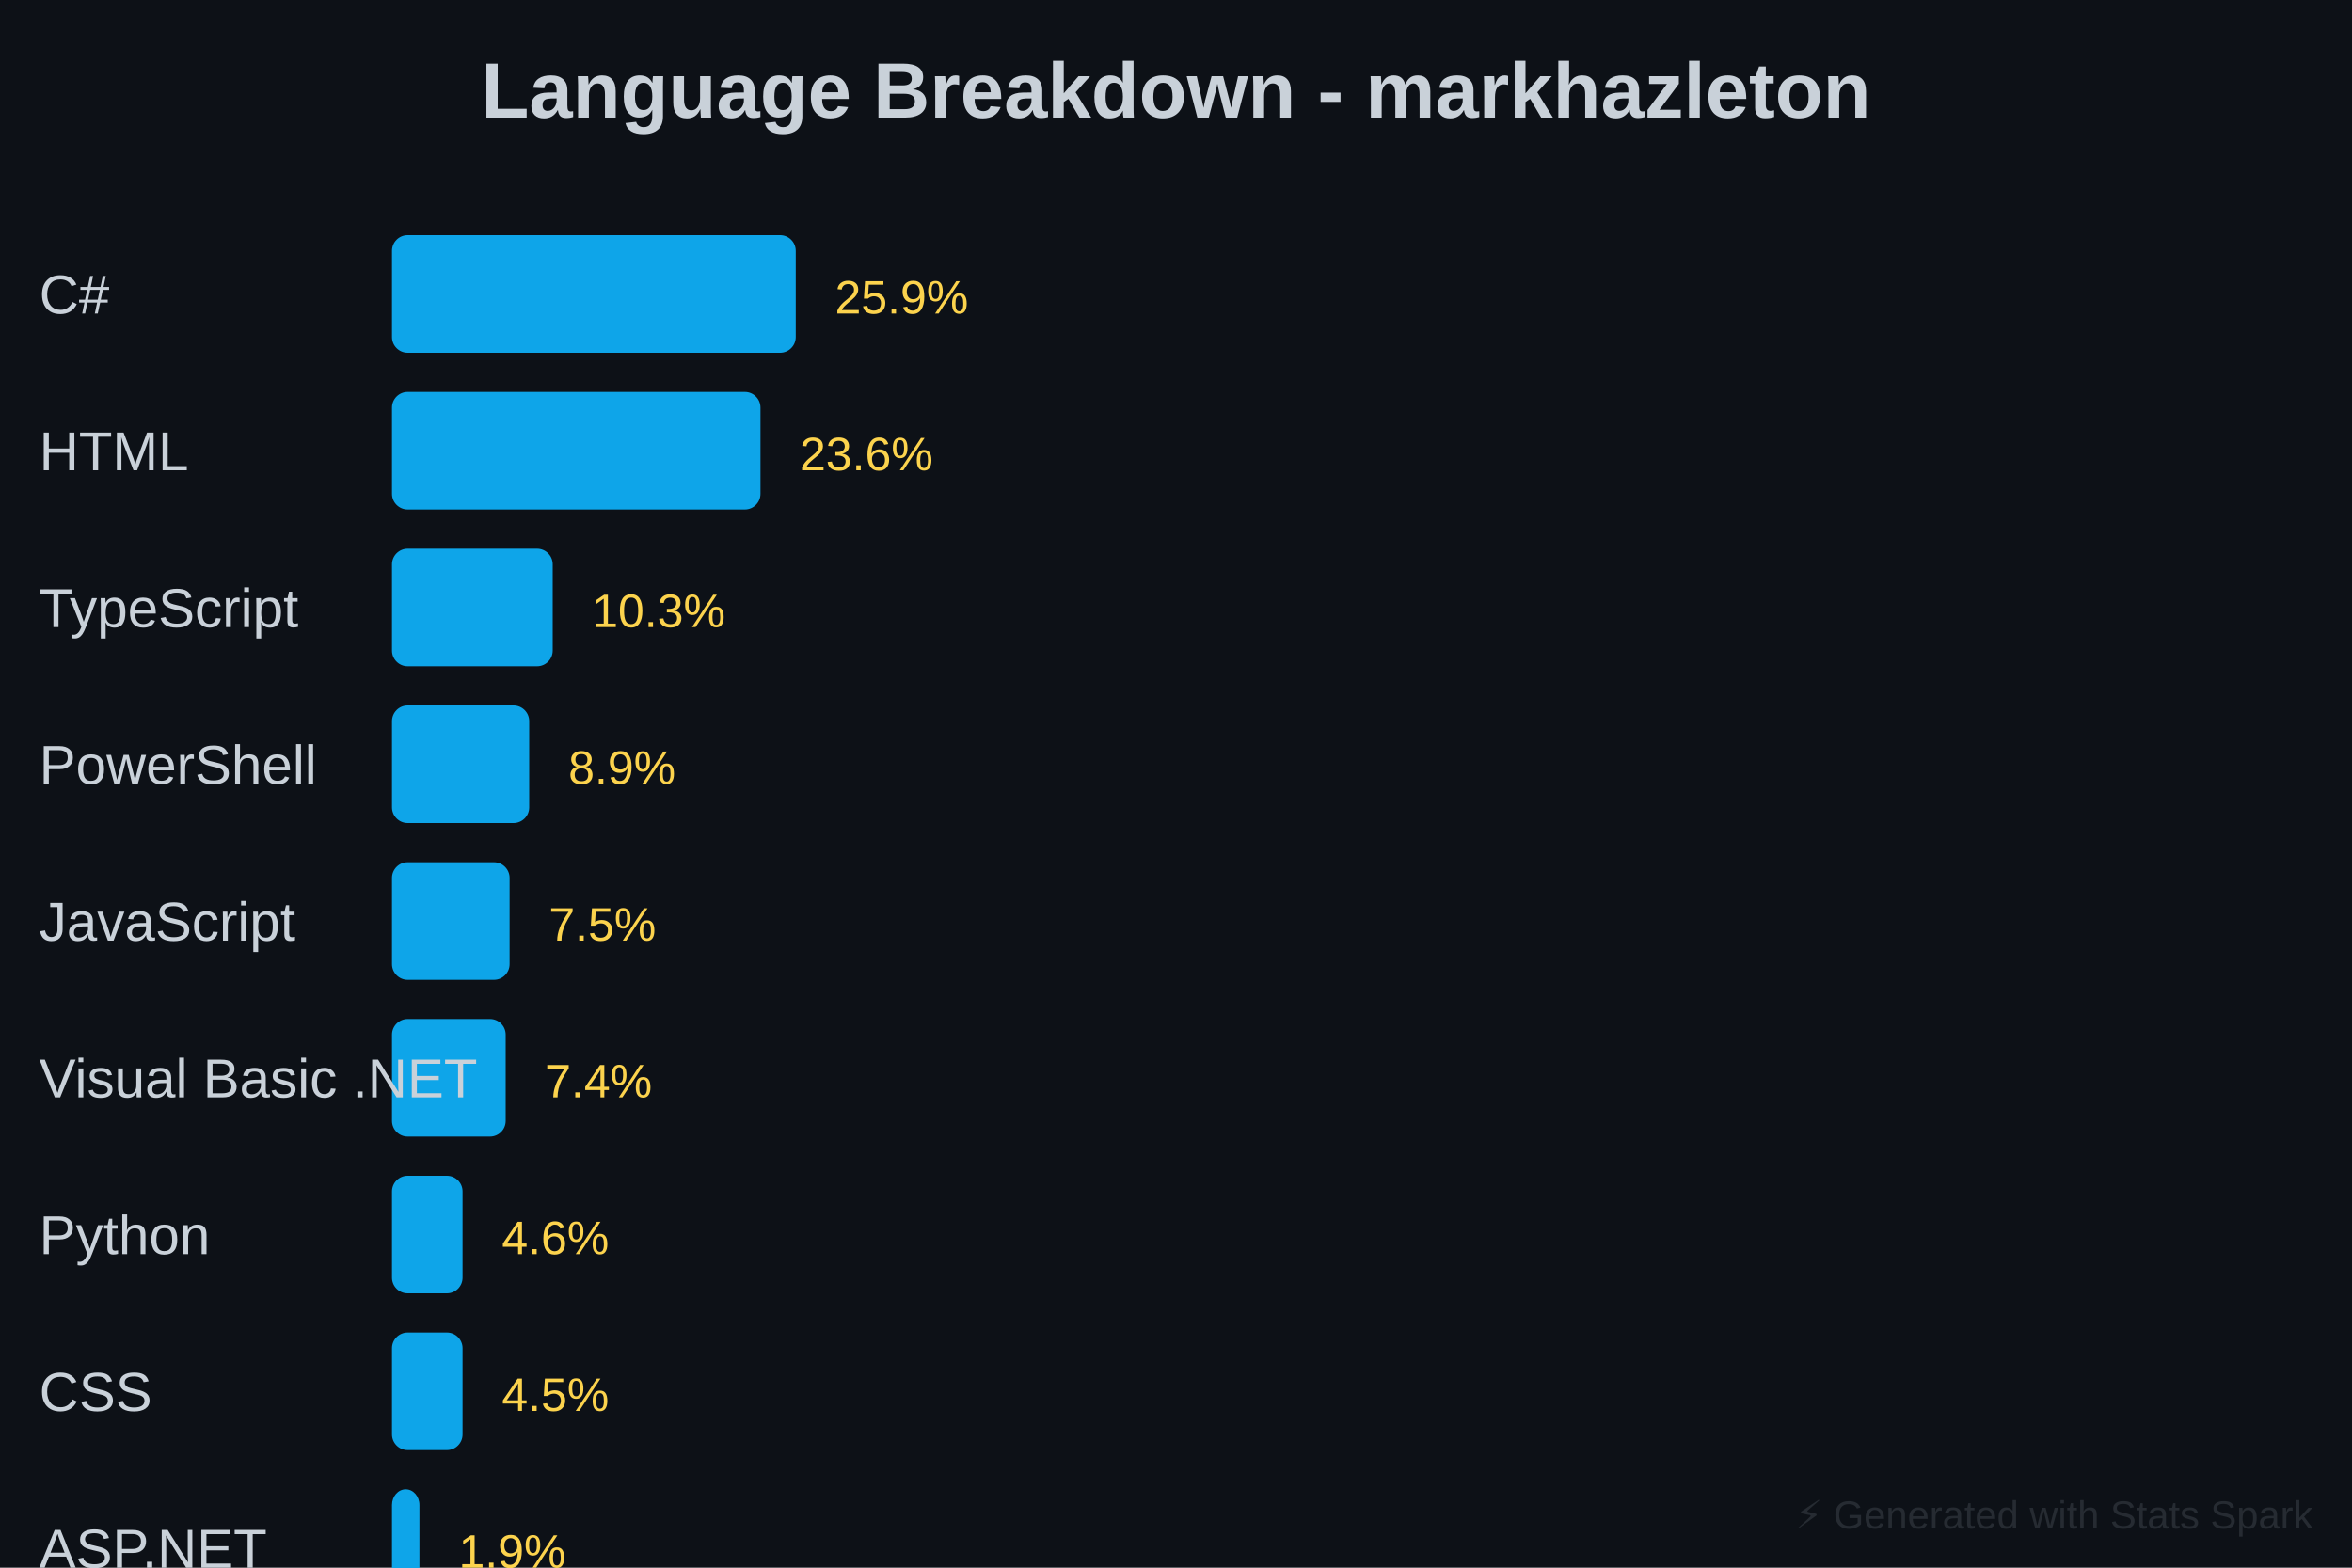
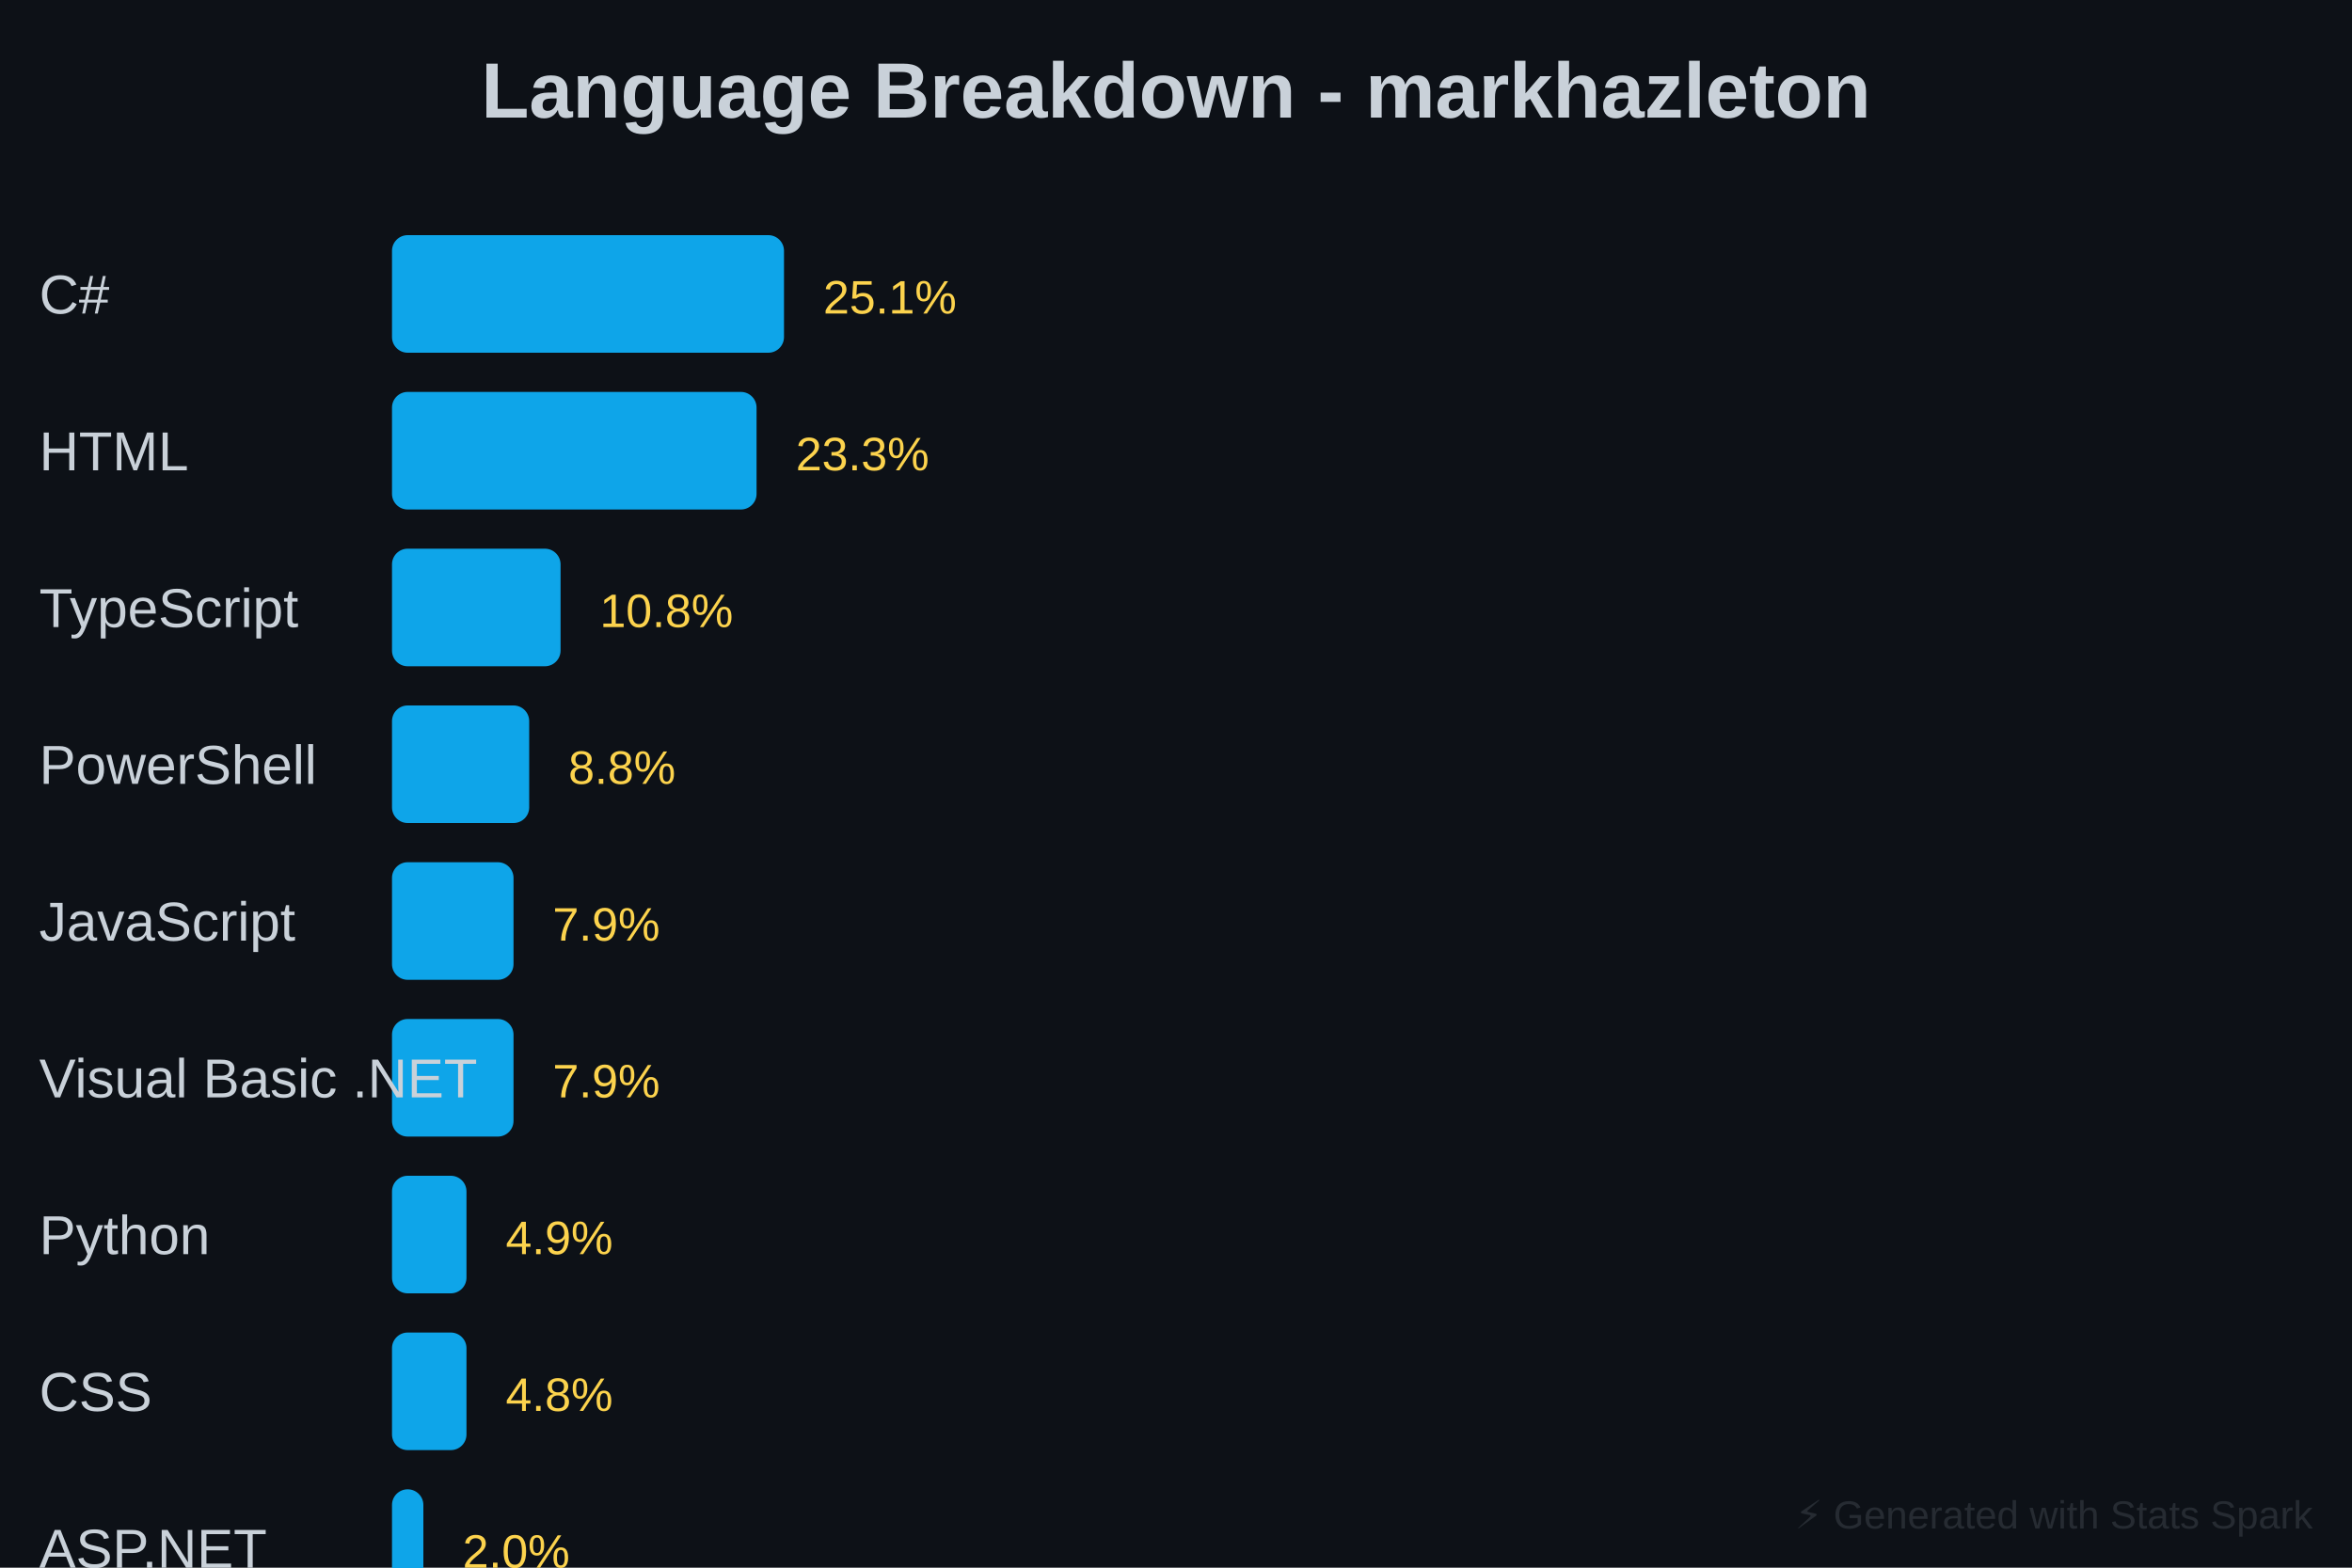
<svg xmlns="http://www.w3.org/2000/svg" baseProfile="full" height="400" version="1.1" width="600">
  <defs />
  <rect fill="#0D1117" height="400" width="600" x="0" y="0" />
  <text fill="#C9D1D9" font-family="Arial, sans-serif" font-size="20px" font-weight="bold" text-anchor="middle" x="300" y="30">Language Breakdown - markhazleton</text>
-   <rect fill="#0EA5E9" height="30" rx="4" width="103" x="100" y="60" />
+   <rect fill="#0EA5E9" height="30" rx="4" width="100" x="100" y="60" />
  <text fill="#C9D1D9" font-family="Arial, sans-serif" font-size="14px" x="10" y="80">C#</text>
-   <text fill="#FCD34D" font-family="Arial, sans-serif" font-size="12px" x="213" y="80">25.9%</text>
-   <rect fill="#0EA5E9" height="30" rx="4" width="94" x="100" y="100" />
+   <text fill="#FCD34D" font-family="Arial, sans-serif" font-size="12px" x="210" y="80">25.1%</text>
+   <rect fill="#0EA5E9" height="30" rx="4" width="93" x="100" y="100" />
  <text fill="#C9D1D9" font-family="Arial, sans-serif" font-size="14px" x="10" y="120">HTML</text>
-   <text fill="#FCD34D" font-family="Arial, sans-serif" font-size="12px" x="204" y="120">23.6%</text>
-   <rect fill="#0EA5E9" height="30" rx="4" width="41" x="100" y="140" />
+   <text fill="#FCD34D" font-family="Arial, sans-serif" font-size="12px" x="203" y="120">23.3%</text>
+   <rect fill="#0EA5E9" height="30" rx="4" width="43" x="100" y="140" />
  <text fill="#C9D1D9" font-family="Arial, sans-serif" font-size="14px" x="10" y="160">TypeScript</text>
-   <text fill="#FCD34D" font-family="Arial, sans-serif" font-size="12px" x="151" y="160">10.3%</text>
+   <text fill="#FCD34D" font-family="Arial, sans-serif" font-size="12px" x="153" y="160">10.8%</text>
  <rect fill="#0EA5E9" height="30" rx="4" width="35" x="100" y="180" />
  <text fill="#C9D1D9" font-family="Arial, sans-serif" font-size="14px" x="10" y="200">PowerShell</text>
-   <text fill="#FCD34D" font-family="Arial, sans-serif" font-size="12px" x="145" y="200">8.9%</text>
-   <rect fill="#0EA5E9" height="30" rx="4" width="30" x="100" y="220" />
+   <text fill="#FCD34D" font-family="Arial, sans-serif" font-size="12px" x="145" y="200">8.8%</text>
+   <rect fill="#0EA5E9" height="30" rx="4" width="31" x="100" y="220" />
  <text fill="#C9D1D9" font-family="Arial, sans-serif" font-size="14px" x="10" y="240">JavaScript</text>
-   <text fill="#FCD34D" font-family="Arial, sans-serif" font-size="12px" x="140" y="240">7.5%</text>
-   <rect fill="#0EA5E9" height="30" rx="4" width="29" x="100" y="260" />
+   <text fill="#FCD34D" font-family="Arial, sans-serif" font-size="12px" x="141" y="240">7.9%</text>
+   <rect fill="#0EA5E9" height="30" rx="4" width="31" x="100" y="260" />
  <text fill="#C9D1D9" font-family="Arial, sans-serif" font-size="14px" x="10" y="280">Visual Basic .NET</text>
-   <text fill="#FCD34D" font-family="Arial, sans-serif" font-size="12px" x="139" y="280">7.4%</text>
-   <rect fill="#0EA5E9" height="30" rx="4" width="18" x="100" y="300" />
+   <text fill="#FCD34D" font-family="Arial, sans-serif" font-size="12px" x="141" y="280">7.9%</text>
+   <rect fill="#0EA5E9" height="30" rx="4" width="19" x="100" y="300" />
  <text fill="#C9D1D9" font-family="Arial, sans-serif" font-size="14px" x="10" y="320">Python</text>
-   <text fill="#FCD34D" font-family="Arial, sans-serif" font-size="12px" x="128" y="320">4.6%</text>
-   <rect fill="#0EA5E9" height="30" rx="4" width="18" x="100" y="340" />
+   <text fill="#FCD34D" font-family="Arial, sans-serif" font-size="12px" x="129" y="320">4.9%</text>
+   <rect fill="#0EA5E9" height="30" rx="4" width="19" x="100" y="340" />
  <text fill="#C9D1D9" font-family="Arial, sans-serif" font-size="14px" x="10" y="360">CSS</text>
-   <text fill="#FCD34D" font-family="Arial, sans-serif" font-size="12px" x="128" y="360">4.5%</text>
-   <rect fill="#0EA5E9" height="30" rx="4" width="7" x="100" y="380" />
+   <text fill="#FCD34D" font-family="Arial, sans-serif" font-size="12px" x="129" y="360">4.8%</text>
+   <rect fill="#0EA5E9" height="30" rx="4" width="8" x="100" y="380" />
  <text fill="#C9D1D9" font-family="Arial, sans-serif" font-size="14px" x="10" y="400">ASP.NET</text>
-   <text fill="#FCD34D" font-family="Arial, sans-serif" font-size="12px" x="117" y="400">1.9%</text>
-   <rect fill="#0EA5E9" height="30" rx="4" width="20" x="100" y="420" />
+   <text fill="#FCD34D" font-family="Arial, sans-serif" font-size="12px" x="118" y="400">2.0%</text>
+   <rect fill="#0EA5E9" height="30" rx="4" width="17" x="100" y="420" />
  <text fill="#C9D1D9" font-family="Arial, sans-serif" font-size="14px" x="10" y="440">Other</text>
-   <text fill="#FCD34D" font-family="Arial, sans-serif" font-size="12px" x="130" y="440">5.2%</text>
+   <text fill="#FCD34D" font-family="Arial, sans-serif" font-size="12px" x="127" y="440">4.4%</text>
  <text fill="#30363D" font-family="Arial, sans-serif" font-size="10px" opacity="0.7" text-anchor="end" x="590" y="390">⚡ Generated with Stats Spark</text>
</svg>
